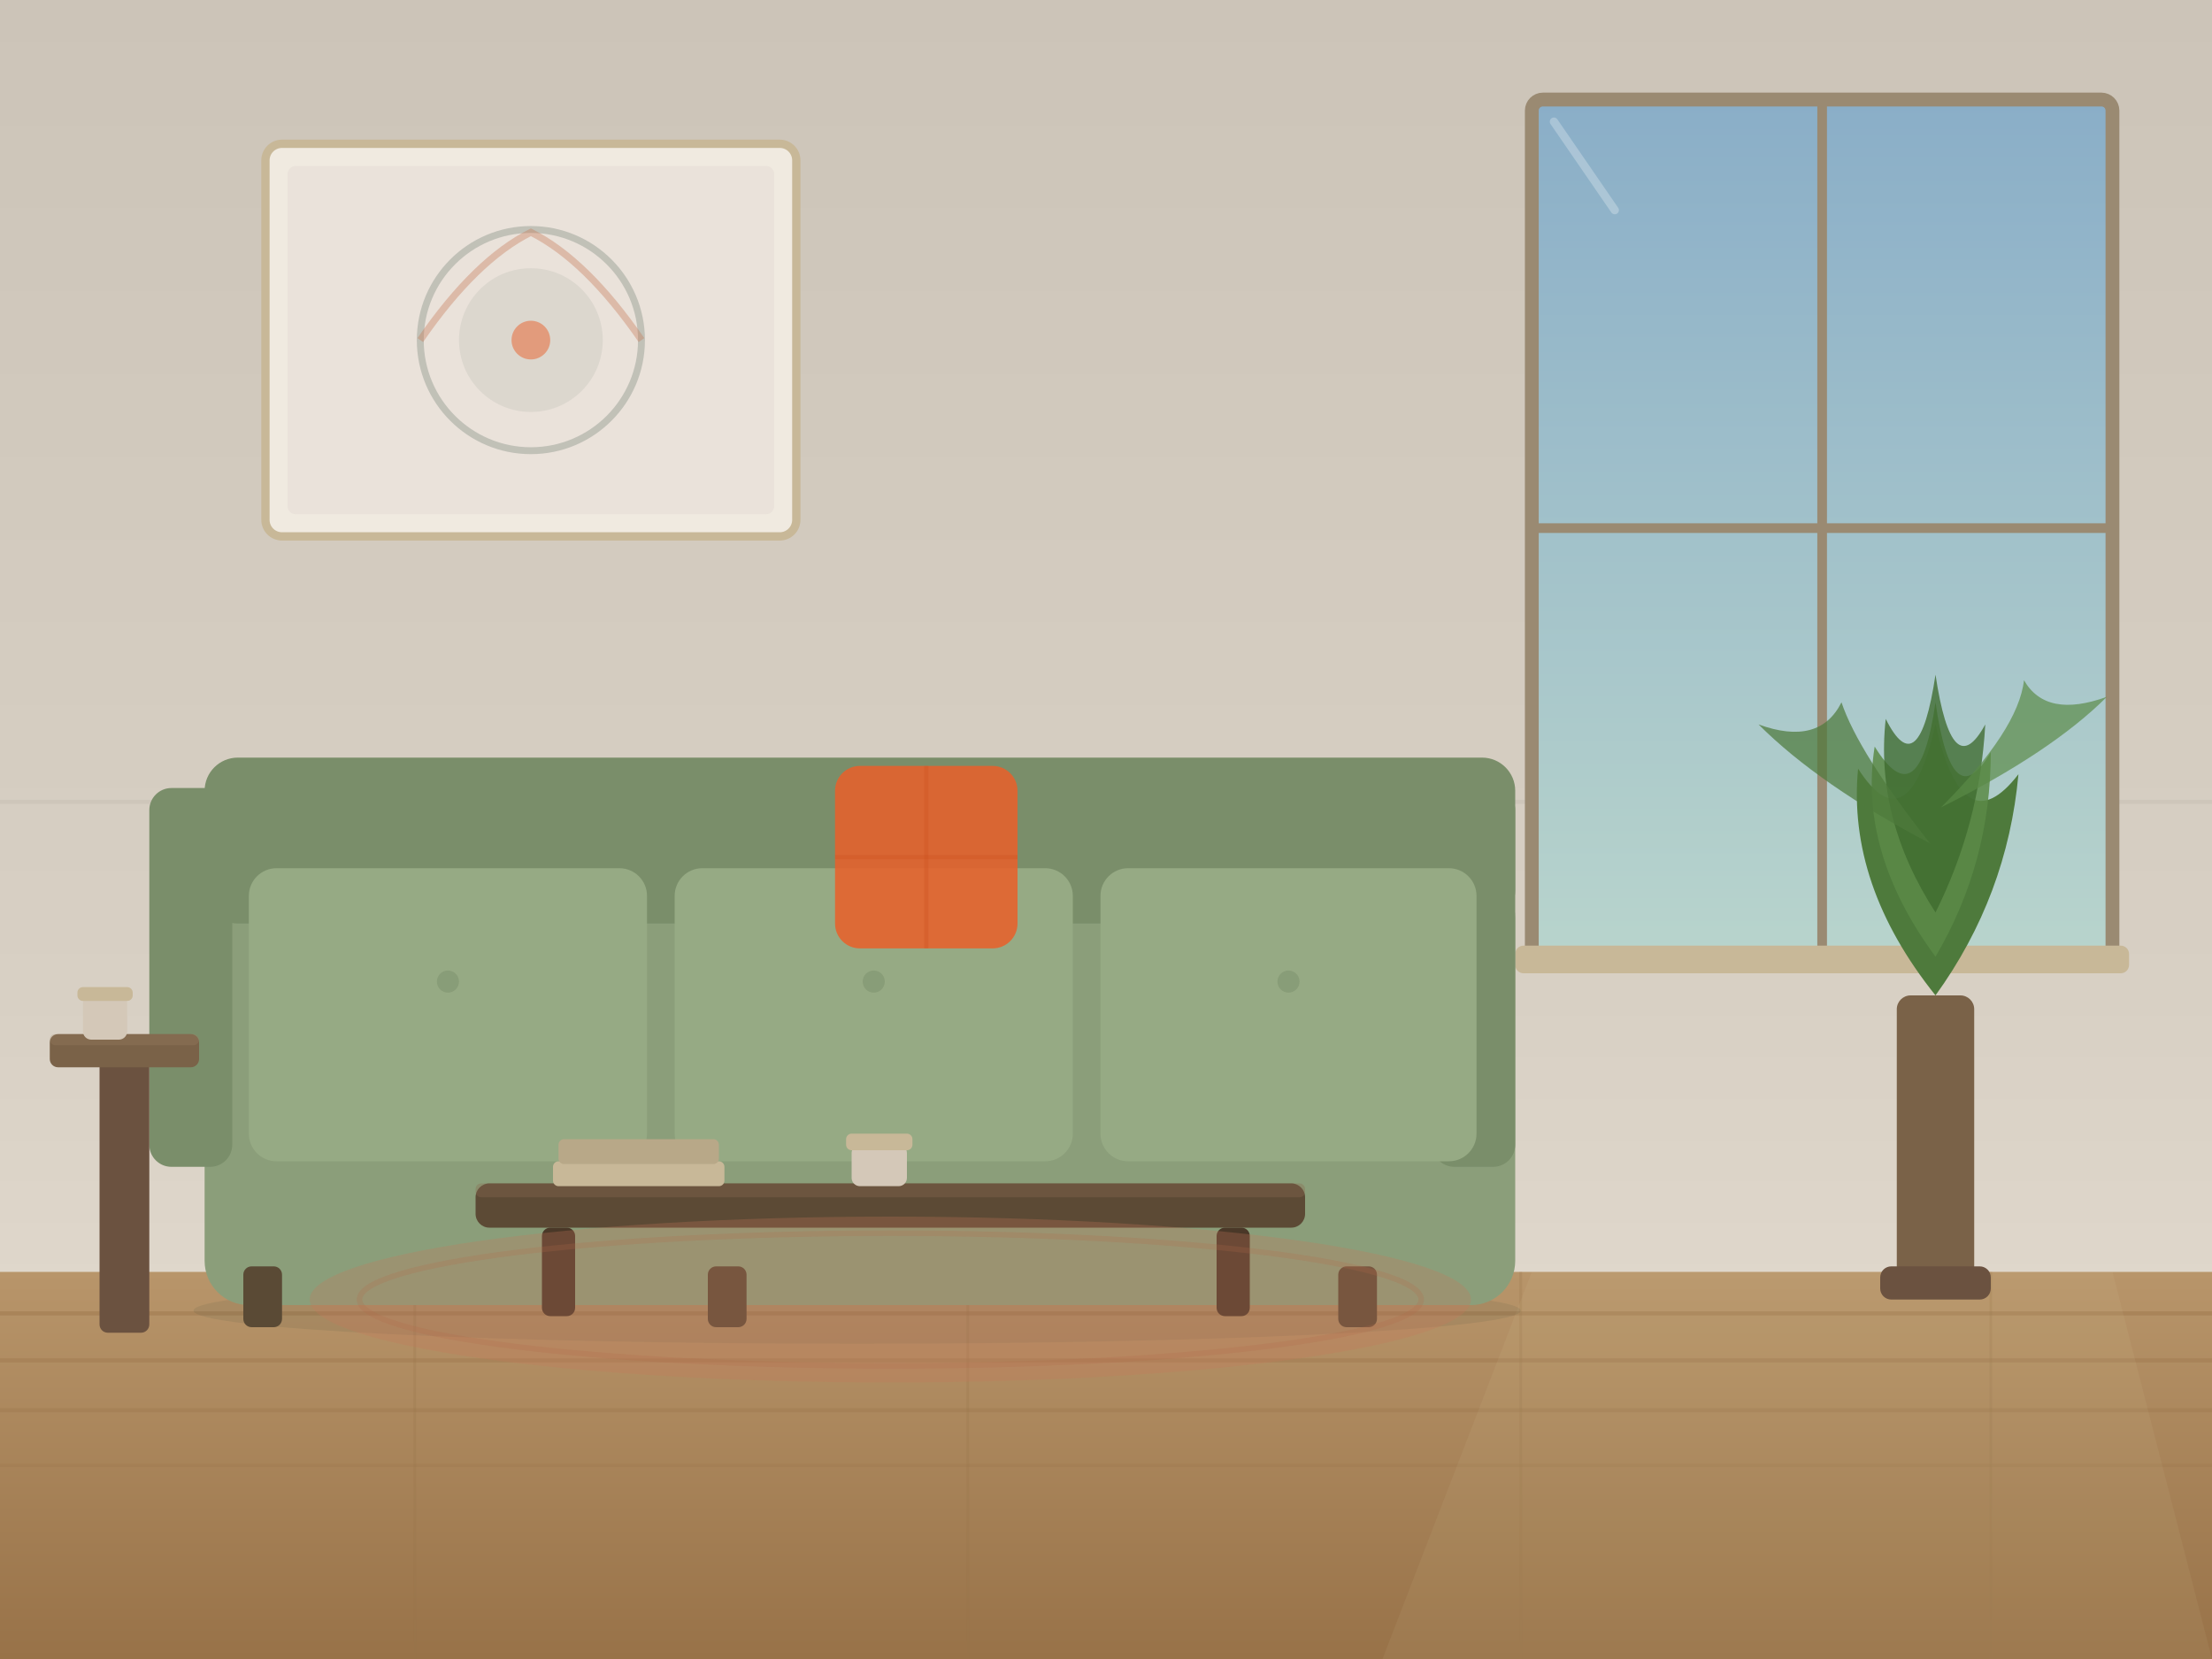
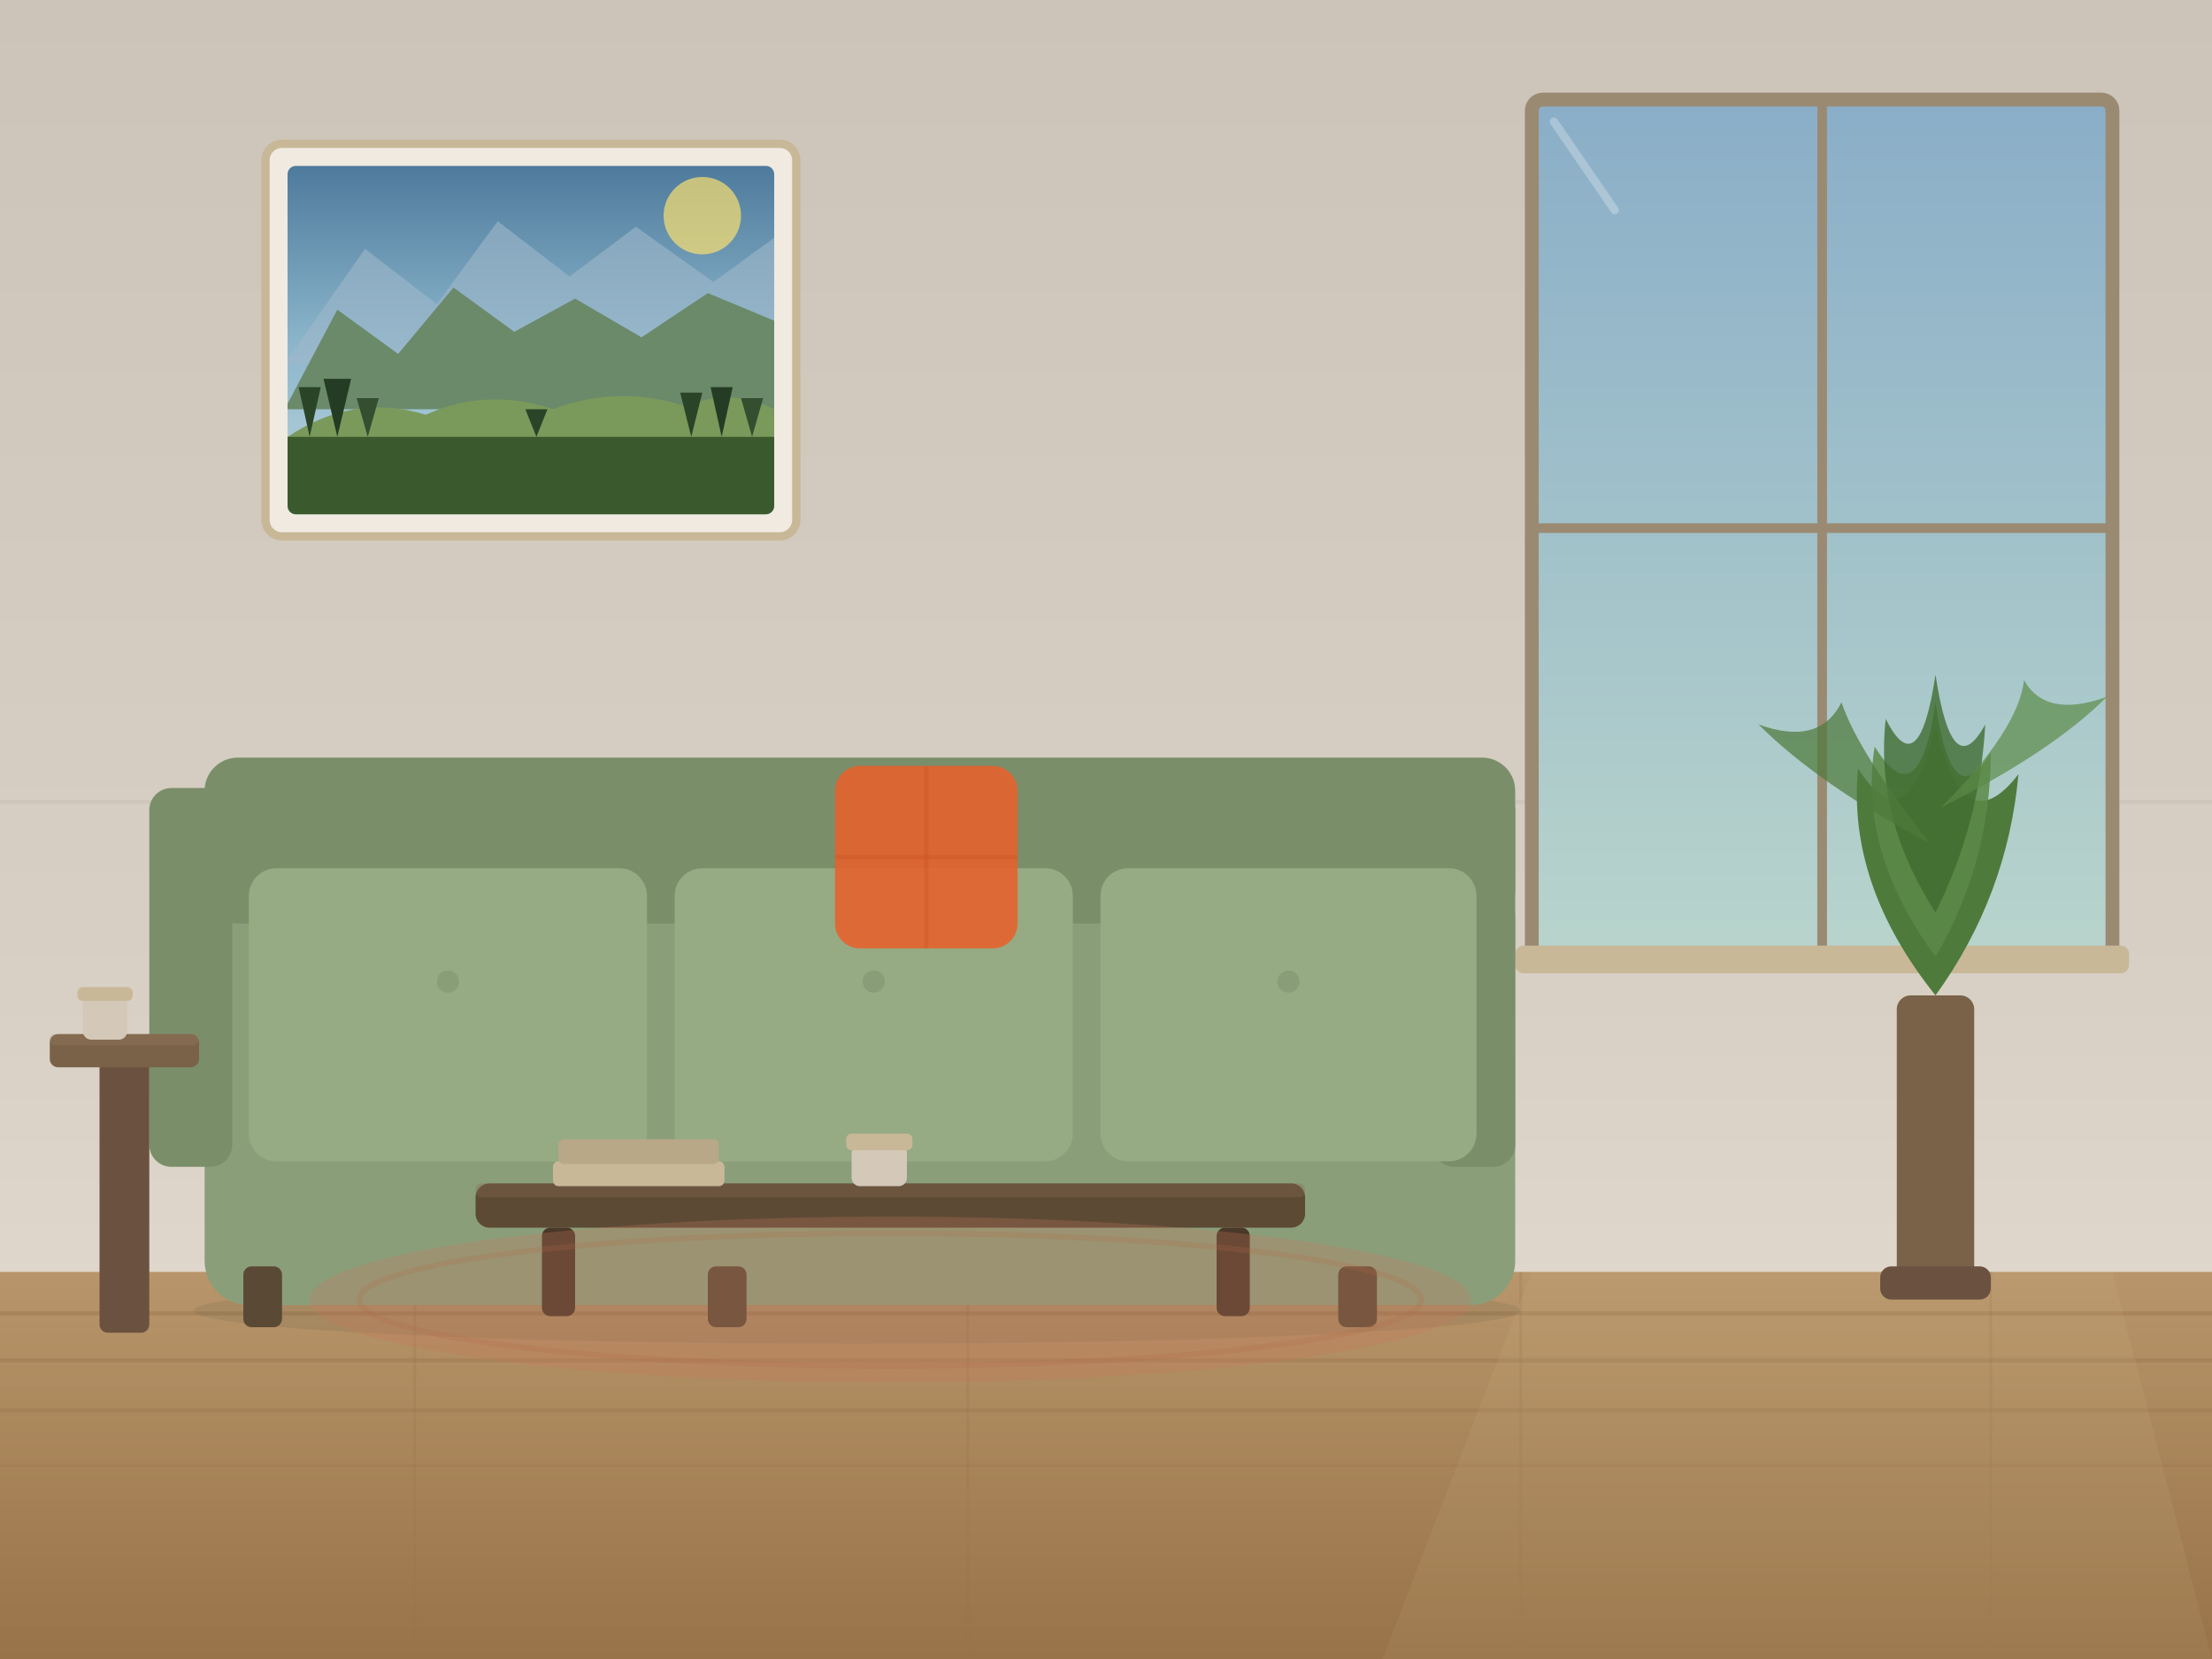
<svg xmlns="http://www.w3.org/2000/svg" viewBox="0 0 800 600" width="800" height="600">
  <defs>
    <linearGradient id="wall-l" x1="0" y1="0" x2="0" y2="1">
      <stop offset="0%" stop-color="#CCC4B8" />
      <stop offset="60%" stop-color="#D8D0C4" />
      <stop offset="100%" stop-color="#E8E0D4" />
    </linearGradient>
    <linearGradient id="floor-l" x1="0" y1="0" x2="0" y2="1">
      <stop offset="0%" stop-color="#B8956A" />
      <stop offset="100%" stop-color="#987248" />
    </linearGradient>
    <linearGradient id="win-l" x1="0" y1="0" x2="0" y2="1">
      <stop offset="0%" stop-color="#8AAEC8" />
      <stop offset="100%" stop-color="#B8D4CC" />
    </linearGradient>
+     <linearGradient id="sky-art" x1="0" y1="0" x2="0" y2="1">
+       <stop offset="0%" stop-color="#4E7A9C" />
+       <stop offset="50%" stop-color="#8AB4CA" />
+       <stop offset="100%" stop-color="#C0D8E0" />
+     </linearGradient>
+     <clipPath id="art-clip">
+       <rect x="104" y="60" width="176" height="126" rx="3" />
+     </clipPath>
  </defs>
  <rect width="800" height="600" fill="url(#wall-l)" />
  <line x1="0" y1="290" x2="800" y2="290" stroke="#C0B8AC" stroke-width="1.5" opacity="0.35" />
  <rect x="0" y="460" width="800" height="140" fill="url(#floor-l)" />
  <line x1="0" y1="475" x2="800" y2="475" stroke="#987248" stroke-width="1.5" opacity="0.42" />
  <line x1="0" y1="492" x2="800" y2="492" stroke="#987248" stroke-width="1.5" opacity="0.36" />
  <line x1="0" y1="510" x2="800" y2="510" stroke="#987248" stroke-width="1.5" opacity="0.3" />
  <line x1="0" y1="530" x2="800" y2="530" stroke="#987248" stroke-width="1.2" opacity="0.25" />
  <line x1="150" y1="460" x2="150" y2="600" stroke="#987248" stroke-width="1" opacity="0.26" />
  <line x1="350" y1="460" x2="350" y2="600" stroke="#987248" stroke-width="1" opacity="0.26" />
  <line x1="550" y1="460" x2="550" y2="600" stroke="#987248" stroke-width="1" opacity="0.26" />
  <line x1="720" y1="460" x2="720" y2="600" stroke="#987248" stroke-width="1" opacity="0.26" />
  <rect x="554" y="36" width="210" height="310" rx="4" fill="url(#win-l)" />
  <rect x="554" y="36" width="210" height="310" fill="none" stroke="#9A8A72" stroke-width="5" rx="4" />
  <line x1="659" y1="36" x2="659" y2="346" stroke="#9A8A72" stroke-width="3.5" />
  <line x1="554" y1="191" x2="764" y2="191" stroke="#9A8A72" stroke-width="3.5" />
  <line x1="562" y1="44" x2="584" y2="76" stroke="white" stroke-width="3" opacity="0.26" stroke-linecap="round" />
  <rect x="548" y="342" width="222" height="10" rx="3" fill="#C8B898" />
  <path d="M554 460 L764 460 L800 600 L500 600 Z" fill="#F0E8C0" opacity="0.06" />
  <ellipse cx="310" cy="474" rx="240" ry="12" fill="#1E3A2F" opacity="0.09" />
  <rect x="74" y="316" width="474" height="156" rx="16" fill="#8B9E7A" />
  <rect x="74" y="274" width="474" height="60" rx="12" fill="#7A8E6A" />
  <rect x="54" y="285" width="30" height="137" rx="8" fill="#7A8E6A" />
  <rect x="518" y="285" width="30" height="137" rx="8" fill="#7A8E6A" />
  <rect x="90" y="314" width="144" height="106" rx="10" fill="#96AA84" />
  <rect x="244" y="314" width="144" height="106" rx="10" fill="#96AA84" />
  <rect x="398" y="314" width="136" height="106" rx="10" fill="#96AA84" />
  <circle cx="162" cy="355" r="4" fill="#7A8E6A" opacity="0.48" />
  <circle cx="316" cy="355" r="4" fill="#7A8E6A" opacity="0.48" />
  <circle cx="466" cy="355" r="4" fill="#7A8E6A" opacity="0.48" />
  <rect x="88" y="458" width="14" height="22" rx="3" fill="#5A4A35" />
  <rect x="256" y="458" width="14" height="22" rx="3" fill="#5A4A35" />
  <rect x="484" y="458" width="14" height="22" rx="3" fill="#5A4A35" />
  <rect x="302" y="277" width="66" height="66" rx="9" fill="#E8602A" opacity="0.86" />
  <line x1="302" y1="310" x2="368" y2="310" stroke="#C84A1A" stroke-width="1.5" opacity="0.28" />
  <line x1="335" y1="277" x2="335" y2="343" stroke="#C84A1A" stroke-width="1.5" opacity="0.28" />
  <rect x="172" y="428" width="300" height="16" rx="5" fill="#5C4A35" />
  <rect x="172" y="428" width="300" height="5" rx="2" fill="#8A6A50" opacity="0.35" />
  <rect x="196" y="444" width="12" height="32" rx="3" fill="#4A3828" />
  <rect x="440" y="444" width="12" height="32" rx="3" fill="#4A3828" />
  <rect x="200" y="420" width="62" height="9" rx="2" fill="#C8B898" />
  <rect x="202" y="412" width="58" height="9" rx="2" fill="#B8A888" />
  <rect x="308" y="414" width="20" height="15" rx="3" fill="#D4C8B8" />
  <rect x="306" y="410" width="24" height="6" rx="2" fill="#C8B898" />
  <ellipse cx="322" cy="470" rx="210" ry="30" fill="#C47858" opacity="0.28" />
  <ellipse cx="322" cy="470" rx="192" ry="24" fill="none" stroke="#B06848" stroke-width="2" opacity="0.22" />
  <rect x="686" y="360" width="28" height="104" rx="5" fill="#7A6248" />
  <rect x="680" y="458" width="40" height="12" rx="4" fill="#6B5240" />
  <path d="M700 360 Q668 320 672 278 Q690 306 700 262 Q710 306 730 280 Q726 324 700 360Z" fill="#4E7A3C" />
  <path d="M700 346 Q672 308 678 270 Q694 296 700 254 Q706 296 720 272 Q720 312 700 346Z" fill="#5A8A46" opacity="0.85" />
  <path d="M700 330 Q678 296 682 260 Q694 284 700 244 Q706 284 718 262 Q716 298 700 330Z" fill="#3E6A2E" opacity="0.78" />
  <path d="M698 305 Q658 284 636 262 Q658 270 666 254 Q672 272 698 305Z" fill="#4E7A3C" opacity="0.72" />
  <path d="M702 292 Q742 272 762 252 Q740 260 732 246 Q730 264 702 292Z" fill="#5A8A46" opacity="0.68" />
  <rect x="96" y="52" width="192" height="142" rx="6" fill="#F0EAE0" />
  <rect x="96" y="52" width="192" height="142" fill="none" stroke="#C8B898" stroke-width="3" rx="6" />
-   <rect x="104" y="60" width="176" height="126" rx="3" fill="#E8E0D8" opacity="0.8" />
-   <circle cx="192" cy="123" r="40" fill="none" stroke="#1E3A2F" stroke-width="2.5" opacity="0.2" />
-   <circle cx="192" cy="123" r="26" fill="#1E3A2F" opacity="0.07" />
-   <path d="M152 123 Q172 94 192 84 Q212 94 232 123" fill="none" stroke="#C47858" stroke-width="2.5" opacity="0.38" />
-   <circle cx="192" cy="123" r="7" fill="#E8602A" opacity="0.5" />
+   <g clip-path="url(#art-clip)">
+     <rect x="104" y="60" width="176" height="126" fill="url(#sky-art)" />
+     <circle cx="254" cy="78" r="14" fill="#F8E070" opacity="0.7" />
+     <polygon points="104,130 132,90 158,110 180,80 206,100 230,82 258,102 280,86 280,132 104,132" fill="#9EB8CA" opacity="0.6" />
+     <polygon points="104,146 122,112 144,128 164,104 186,120 208,108 232,122 256,106 280,116 280,148 104,148" fill="#6A8A6A" />
+     <path d="M104 158 Q128 142 154 150 Q176 140 200 148 Q224 139 248 147 Q264 140 280 148 L280 162 L104 162 Z" fill="#7A9A5C" />
+     <rect x="104" y="158" width="176" height="28" fill="#3A5A2E" />
+     <polygon points="112,158 108,140 116,140" fill="#2A4428" />
+     <polygon points="122,158 117,137 127,137" fill="#243C24" />
+     <polygon points="133,158 129,144 137,144" fill="#344E30" />
+     <polygon points="250,158 246,142 254,142" fill="#2A4428" />
+     <polygon points="261,158 257,140 265,140" fill="#243C24" />
+     <polygon points="272,158 268,144 276,144" fill="#344E30" />
+     <polygon points="194,158 190,148 198,148" fill="#2A4428" />
+   </g>
  <rect x="36" y="380" width="18" height="102" rx="3" fill="#6B5240" />
  <rect x="18" y="374" width="54" height="12" rx="3" fill="#7A6248" />
  <rect x="18" y="374" width="54" height="4" rx="2" fill="#9A8060" opacity="0.3" />
  <rect x="30" y="360" width="16" height="16" rx="3" fill="#D4C8B8" />
  <rect x="28" y="357" width="20" height="5" rx="2" fill="#C8B898" />
</svg>
